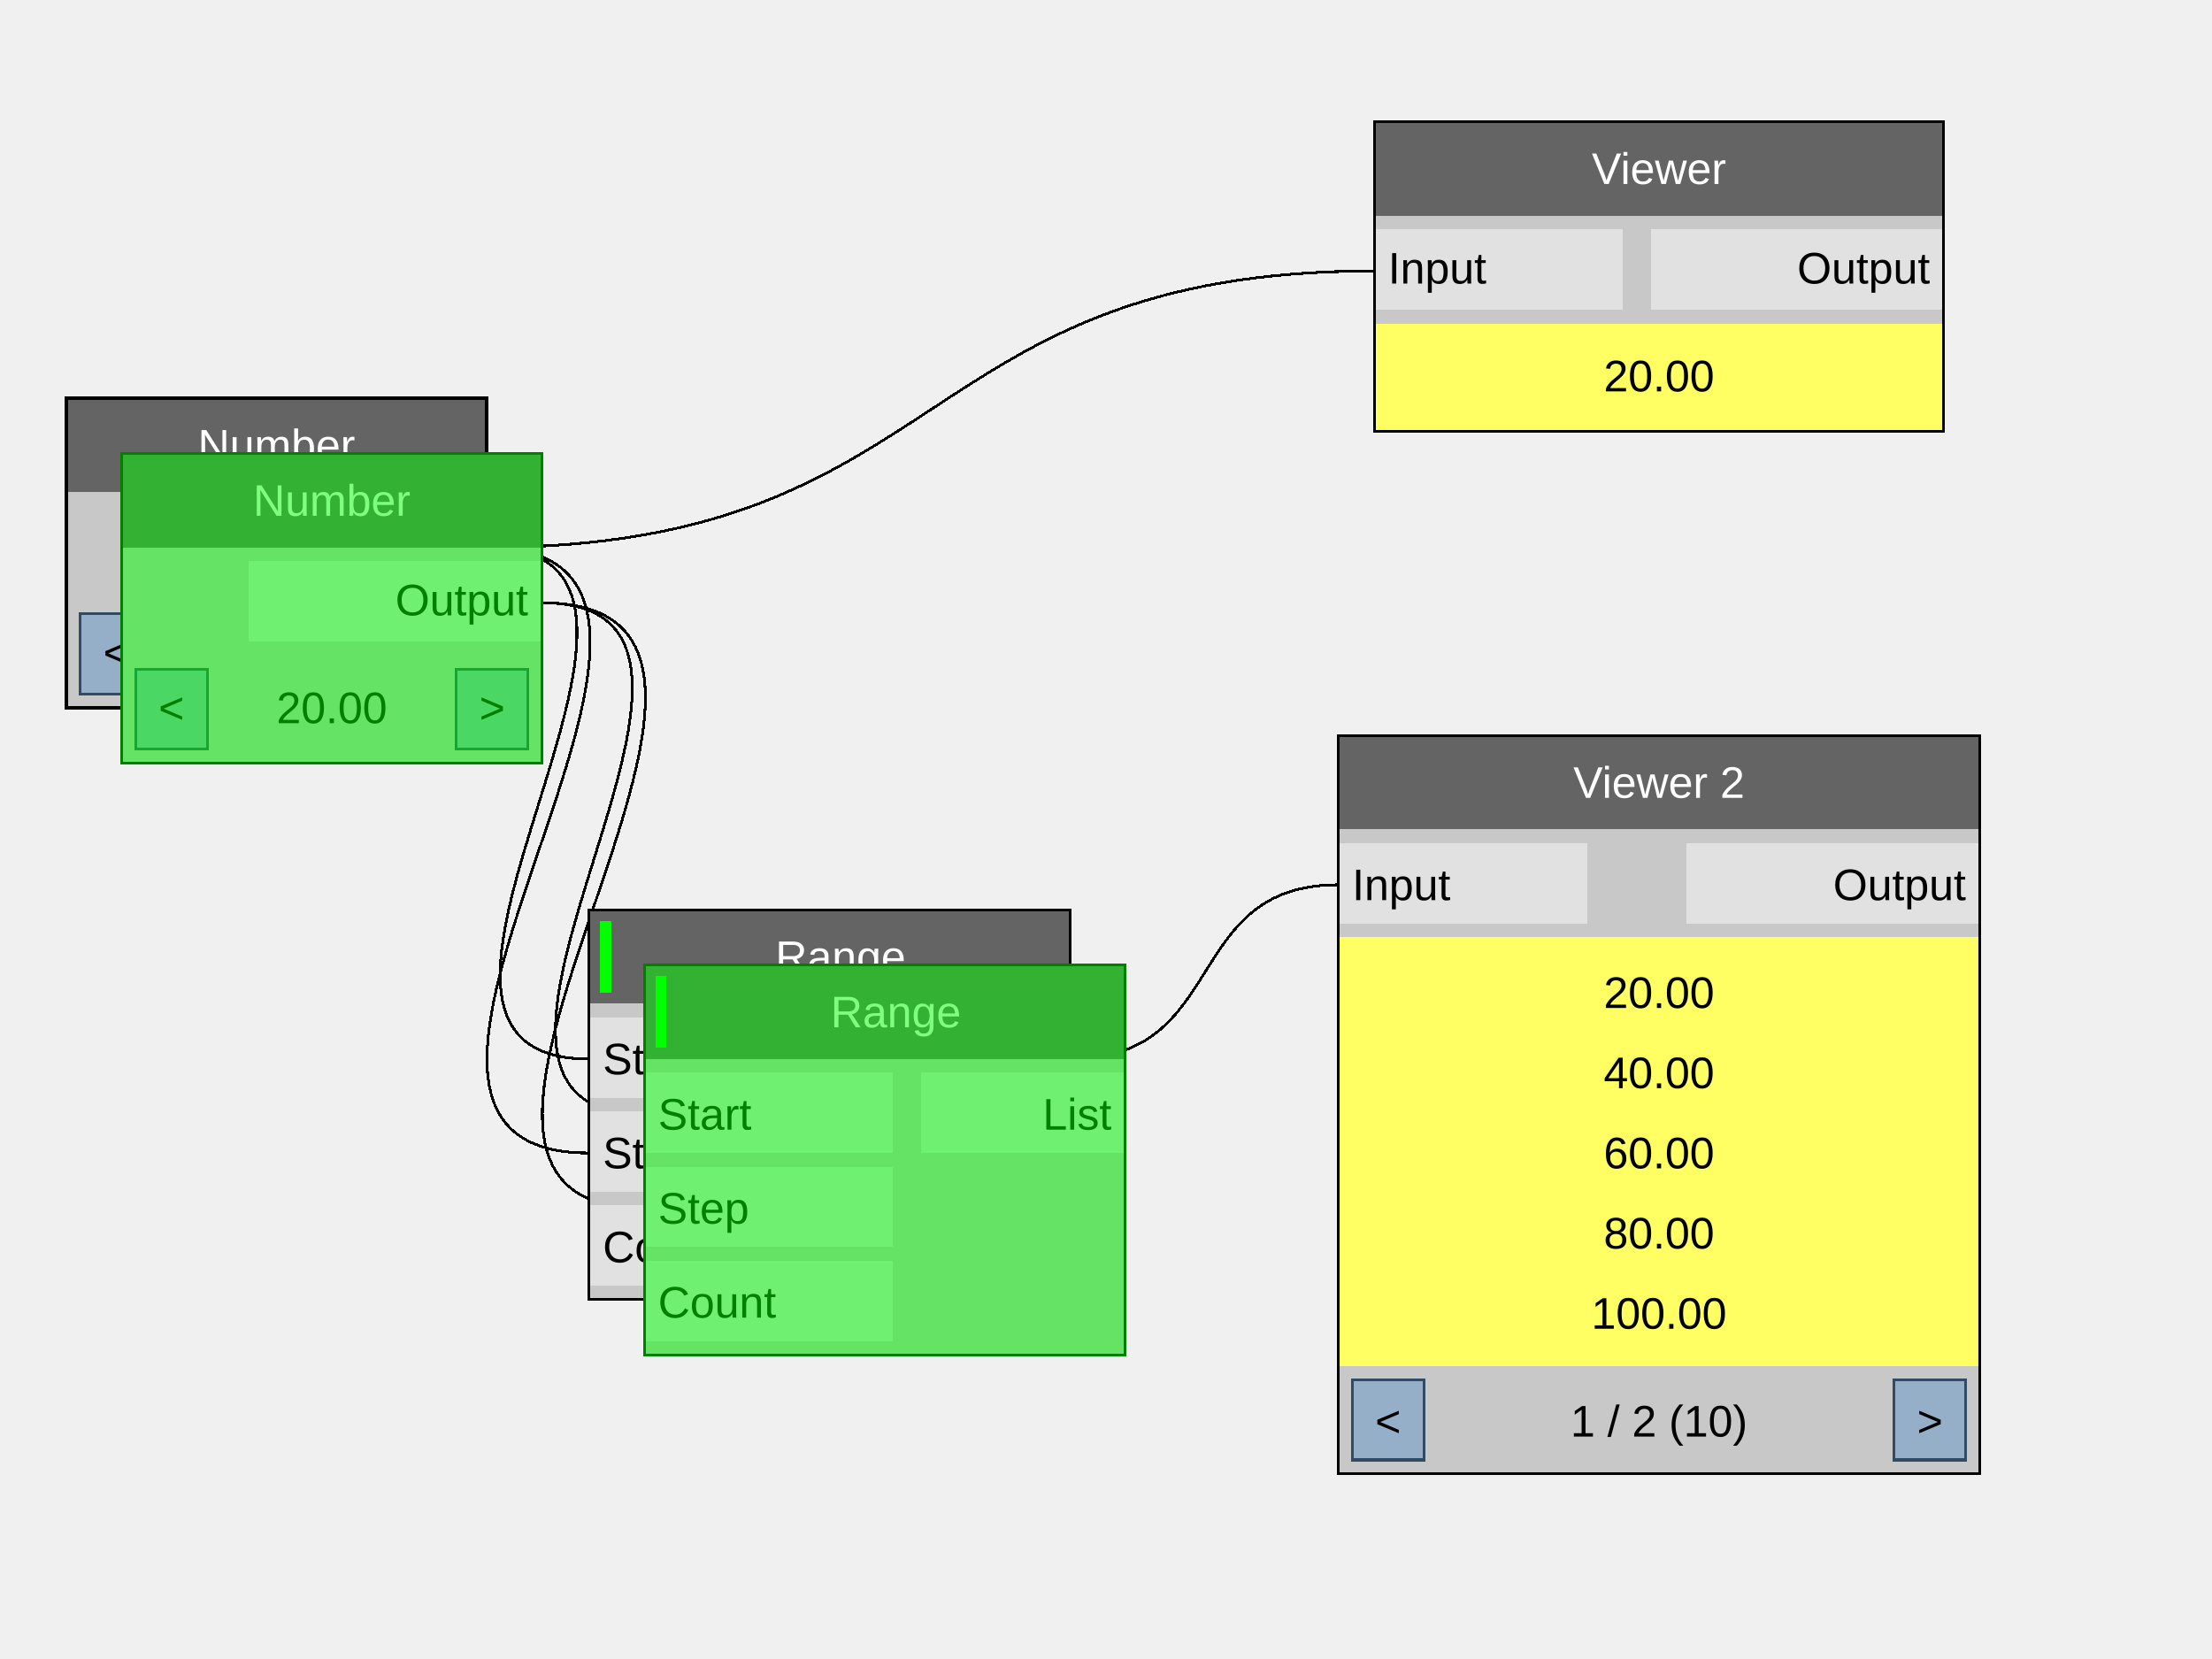
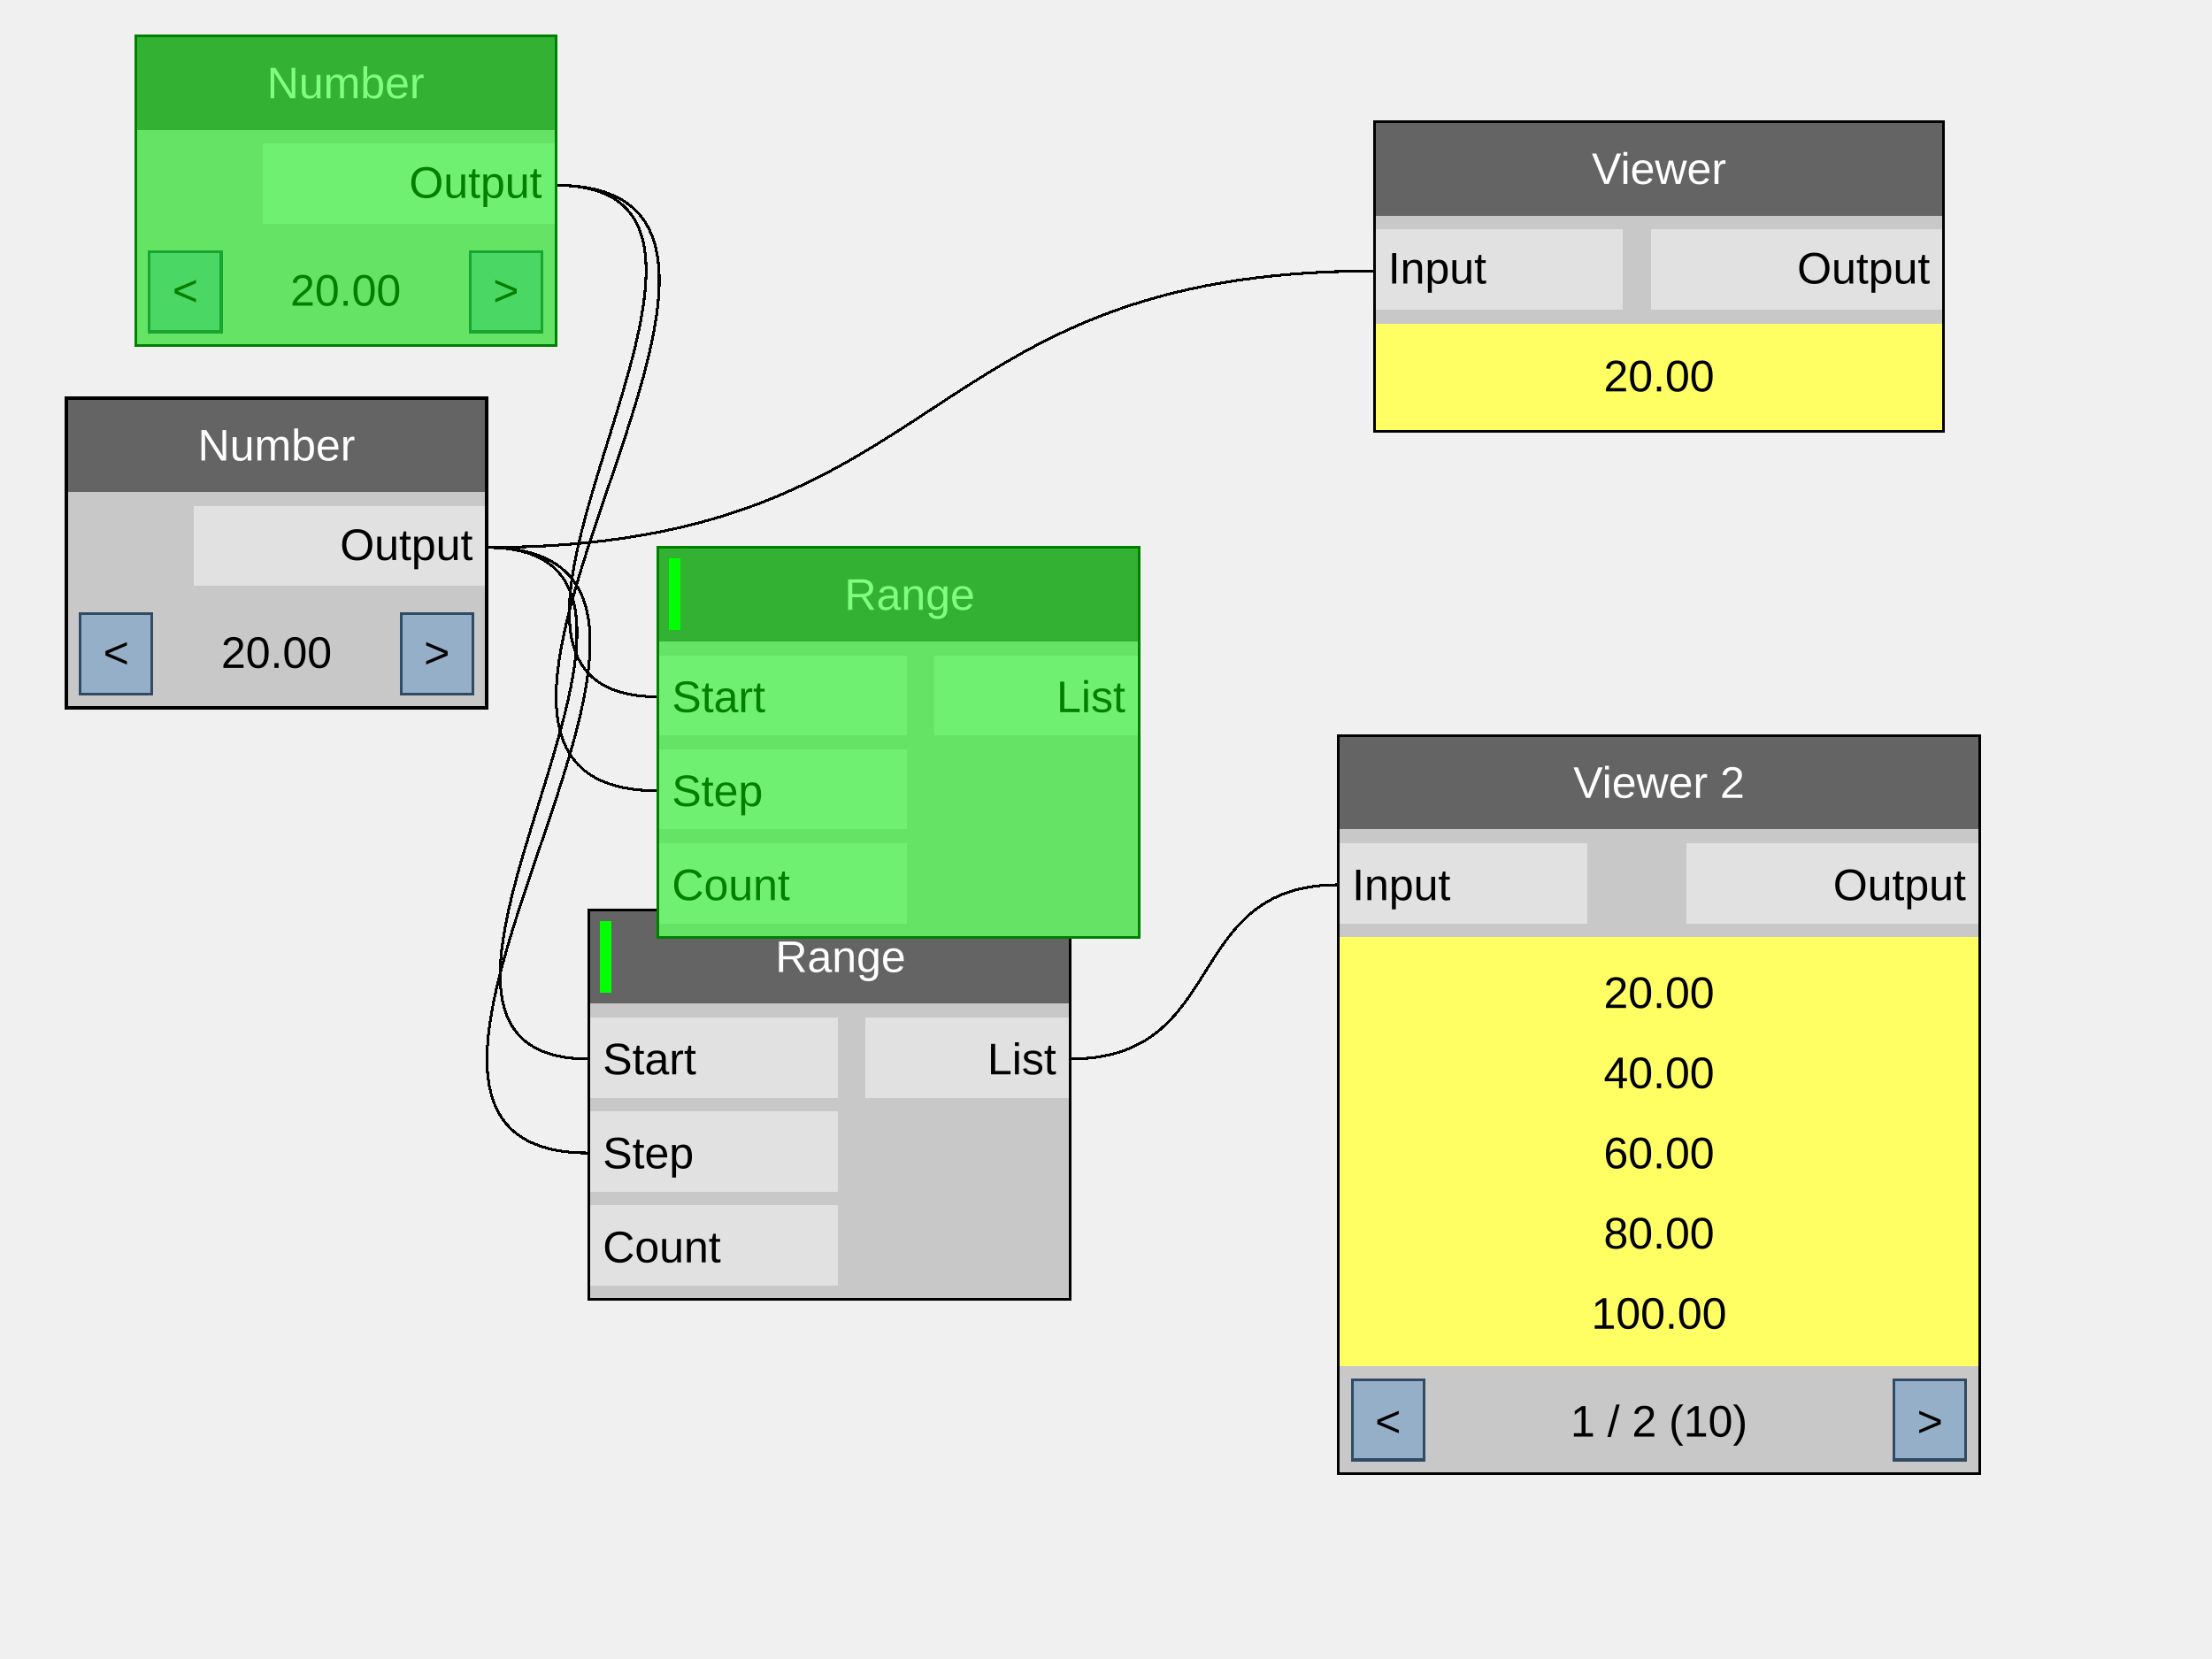
<svg xmlns="http://www.w3.org/2000/svg" version="1.1" width="800" height="600" shape-rendering="crispEdges">
  <rect x="0" y="0" width="800" height="600" style="fill:rgb(240,240,240);" />
  <path d="M176,198 C271,198 119,383 213,383" style="fill:none;stroke-width:1px;stroke:rgb(0,0,0);" />
  <path d="M176,198 C288,198 102,417 213,417" style="fill:none;stroke-width:1px;stroke:rgb(0,0,0);" />
  <path d="M176,198 C345,198 329,98 497,98" style="fill:none;stroke-width:1px;stroke:rgb(0,0,0);" />
  <path d="M387,383 C445,383 427,320 484,320" style="fill:none;stroke-width:1px;stroke:rgb(0,0,0);" />
-   <path d="M196,218 C291,218 139,403 233,403" style="fill:none;stroke-width:1px;stroke:rgb(0,0,0);" />
-   <path d="M196,218 C308,218 122,437 233,437" style="fill:none;stroke-width:1px;stroke:rgb(0,0,0);" />
+   <path d="M201,67 C296,67 144,252 238,252" style="fill:none;stroke-width:1px;stroke:rgb(0,0,0);" />
+   <path d="M201,67 C313,67 127,286 238,286" style="fill:none;stroke-width:1px;stroke:rgb(0,0,0);" />
  <rect x="24" y="144" width="152" height="34" style="fill:rgb(100,100,100);" />
  <text x="100" y="161" dominant-baseline="central" text-anchor="middle" style="fill:rgb(255,255,255);font-family:Arial;font-size:16px;">Number</text>
  <rect x="24" y="178" width="152" height="39" style="fill:rgb(200,200,200);" />
  <rect x="70" y="183" width="106" height="29" style="fill:rgb(225,225,225);" />
  <text x="171" y="197" dominant-baseline="central" text-anchor="end" style="fill:rgb(0,0,0);font-family:Arial;font-size:16px;">Output</text>
  <rect x="24" y="217" width="152" height="39" style="fill:rgb(200,200,200);" />
  <text x="100" y="236" dominant-baseline="central" text-anchor="middle" style="fill:rgb(0,0,0);font-family:Arial;font-size:16px;">20.00</text>
  <rect x="29" y="222" width="26" height="29" style="fill:rgb(150,175,200);" />
  <text x="42" y="236" dominant-baseline="central" text-anchor="middle" style="fill:rgb(0,0,0);font-family:Arial;font-size:16px;">&lt;</text>
  <rect x="29" y="222" width="26" height="29" style="fill:none;stroke-width:1px;stroke:rgb(50,75,100);" />
  <rect x="145" y="222" width="26" height="29" style="fill:rgb(150,175,200);" />
  <text x="158" y="236" dominant-baseline="central" text-anchor="middle" style="fill:rgb(0,0,0);font-family:Arial;font-size:16px;">&gt;</text>
  <rect x="145" y="222" width="26" height="29" style="fill:none;stroke-width:1px;stroke:rgb(50,75,100);" />
  <rect x="24" y="144" width="152" height="112" style="fill:none;stroke-width:1px;stroke:rgb(0,0,0);" />
  <rect x="213" y="329" width="174" height="34" style="fill:rgb(100,100,100);" />
  <text x="304" y="346" dominant-baseline="central" text-anchor="middle" style="fill:rgb(255,255,255);font-family:Arial;font-size:16px;">Range</text>
  <rect x="217" y="333" width="4" height="26" style="fill:rgb(0,255,0);" />
  <rect x="213" y="363" width="174" height="107" style="fill:rgb(200,200,200);" />
  <rect x="213" y="368" width="90" height="29" style="fill:rgb(225,225,225);" />
  <text x="218" y="383" dominant-baseline="central" text-anchor="start" style="fill:rgb(0,0,0);font-family:Arial;font-size:16px;">Start</text>
  <rect x="213" y="402" width="90" height="29" style="fill:rgb(225,225,225);" />
  <text x="218" y="417" dominant-baseline="central" text-anchor="start" style="fill:rgb(0,0,0);font-family:Arial;font-size:16px;">Step</text>
  <rect x="213" y="436" width="90" height="29" style="fill:rgb(225,225,225);" />
  <text x="218" y="451" dominant-baseline="central" text-anchor="start" style="fill:rgb(0,0,0);font-family:Arial;font-size:16px;">Count</text>
  <rect x="313" y="368" width="74" height="29" style="fill:rgb(225,225,225);" />
  <text x="382" y="383" dominant-baseline="central" text-anchor="end" style="fill:rgb(0,0,0);font-family:Arial;font-size:16px;">List</text>
  <rect x="213" y="329" width="174" height="141" style="fill:none;stroke-width:1px;stroke:rgb(0,0,0);" />
  <rect x="497" y="44" width="206" height="34" style="fill:rgb(100,100,100);" />
  <text x="600" y="61" dominant-baseline="central" text-anchor="middle" style="fill:rgb(255,255,255);font-family:Arial;font-size:16px;">Viewer</text>
  <rect x="497" y="78" width="206" height="39" style="fill:rgb(200,200,200);" />
  <rect x="497" y="83" width="90" height="29" style="fill:rgb(225,225,225);" />
  <text x="502" y="97" dominant-baseline="central" text-anchor="start" style="fill:rgb(0,0,0);font-family:Arial;font-size:16px;">Input</text>
  <rect x="597" y="83" width="106" height="29" style="fill:rgb(225,225,225);" />
  <text x="698" y="97" dominant-baseline="central" text-anchor="end" style="fill:rgb(0,0,0);font-family:Arial;font-size:16px;">Output</text>
  <rect x="497" y="117" width="206" height="39" style="fill:rgb(255,255,100);" />
  <text x="600" y="136" dominant-baseline="central" text-anchor="middle" style="fill:rgb(0,0,0);font-family:Arial;font-size:16px;">20.00</text>
  <rect x="497" y="44" width="206" height="112" style="fill:none;stroke-width:1px;stroke:rgb(0,0,0);" />
  <rect x="484" y="266" width="232" height="34" style="fill:rgb(100,100,100);" />
  <text x="600" y="283" dominant-baseline="central" text-anchor="middle" style="fill:rgb(255,255,255);font-family:Arial;font-size:16px;">Viewer 2</text>
  <rect x="484" y="300" width="232" height="39" style="fill:rgb(200,200,200);" />
  <rect x="484" y="305" width="90" height="29" style="fill:rgb(225,225,225);" />
  <text x="489" y="320" dominant-baseline="central" text-anchor="start" style="fill:rgb(0,0,0);font-family:Arial;font-size:16px;">Input</text>
  <rect x="610" y="305" width="106" height="29" style="fill:rgb(225,225,225);" />
  <text x="711" y="320" dominant-baseline="central" text-anchor="end" style="fill:rgb(0,0,0);font-family:Arial;font-size:16px;">Output</text>
  <rect x="484" y="339" width="232" height="155" style="fill:rgb(255,255,100);" />
  <text x="600" y="359" dominant-baseline="central" text-anchor="middle" style="fill:rgb(0,0,0);font-family:Arial;font-size:16px;">20.00</text>
  <text x="600" y="388" dominant-baseline="central" text-anchor="middle" style="fill:rgb(0,0,0);font-family:Arial;font-size:16px;">40.00</text>
  <text x="600" y="417" dominant-baseline="central" text-anchor="middle" style="fill:rgb(0,0,0);font-family:Arial;font-size:16px;">60.00</text>
  <text x="600" y="446" dominant-baseline="central" text-anchor="middle" style="fill:rgb(0,0,0);font-family:Arial;font-size:16px;">80.00</text>
  <text x="600" y="475" dominant-baseline="central" text-anchor="middle" style="fill:rgb(0,0,0);font-family:Arial;font-size:16px;">100.00</text>
  <rect x="484" y="494" width="232" height="39" style="fill:rgb(200,200,200);" />
  <text x="600" y="514" dominant-baseline="central" text-anchor="middle" style="fill:rgb(0,0,0);font-family:Arial;font-size:16px;">1 / 2 (10)</text>
  <rect x="489" y="499" width="26" height="29" style="fill:rgb(150,175,200);" />
  <text x="502" y="514" dominant-baseline="central" text-anchor="middle" style="fill:rgb(0,0,0);font-family:Arial;font-size:16px;">&lt;</text>
  <rect x="489" y="499" width="26" height="29" style="fill:none;stroke-width:1px;stroke:rgb(50,75,100);" />
  <rect x="685" y="499" width="26" height="29" style="fill:rgb(150,175,200);" />
  <text x="698" y="514" dominant-baseline="central" text-anchor="middle" style="fill:rgb(0,0,0);font-family:Arial;font-size:16px;">&gt;</text>
  <rect x="685" y="499" width="26" height="29" style="fill:none;stroke-width:1px;stroke:rgb(50,75,100);" />
  <rect x="484" y="266" width="232" height="267" style="fill:none;stroke-width:1px;stroke:rgb(0,0,0);" />
-   <rect x="44" y="164" width="152" height="34" style="fill:rgb(50,177,50);" />
-   <text x="120" y="181" dominant-baseline="central" text-anchor="middle" style="fill:rgb(127,255,127);font-family:Arial;font-size:16px;">Number</text>
-   <rect x="44" y="198" width="152" height="39" style="fill:rgb(100,227,100);" />
-   <rect x="90" y="203" width="106" height="29" style="fill:rgb(112,240,112);" />
-   <text x="191" y="217" dominant-baseline="central" text-anchor="end" style="fill:rgb(0,127,0);font-family:Arial;font-size:16px;">Output</text>
-   <rect x="44" y="237" width="152" height="39" style="fill:rgb(100,227,100);" />
-   <text x="120" y="256" dominant-baseline="central" text-anchor="middle" style="fill:rgb(0,127,0);font-family:Arial;font-size:16px;">20.00</text>
-   <rect x="49" y="242" width="26" height="29" style="fill:rgb(75,215,100);" />
-   <text x="62" y="256" dominant-baseline="central" text-anchor="middle" style="fill:rgb(0,127,0);font-family:Arial;font-size:16px;">&lt;</text>
-   <rect x="49" y="242" width="26" height="29" style="fill:none;stroke-width:1px;stroke:rgb(25,165,50);" />
-   <rect x="165" y="242" width="26" height="29" style="fill:rgb(75,215,100);" />
-   <text x="178" y="256" dominant-baseline="central" text-anchor="middle" style="fill:rgb(0,127,0);font-family:Arial;font-size:16px;">&gt;</text>
-   <rect x="165" y="242" width="26" height="29" style="fill:none;stroke-width:1px;stroke:rgb(25,165,50);" />
-   <rect x="44" y="164" width="152" height="112" style="fill:none;stroke-width:1px;stroke:rgb(0,127,0);" />
-   <rect x="233" y="349" width="174" height="34" style="fill:rgb(50,177,50);" />
-   <text x="324" y="366" dominant-baseline="central" text-anchor="middle" style="fill:rgb(127,255,127);font-family:Arial;font-size:16px;">Range</text>
-   <rect x="237" y="353" width="4" height="26" style="fill:rgb(0,255,0);" />
-   <rect x="233" y="383" width="174" height="107" style="fill:rgb(100,227,100);" />
-   <rect x="233" y="388" width="90" height="29" style="fill:rgb(112,240,112);" />
-   <text x="238" y="403" dominant-baseline="central" text-anchor="start" style="fill:rgb(0,127,0);font-family:Arial;font-size:16px;">Start</text>
-   <rect x="233" y="422" width="90" height="29" style="fill:rgb(112,240,112);" />
-   <text x="238" y="437" dominant-baseline="central" text-anchor="start" style="fill:rgb(0,127,0);font-family:Arial;font-size:16px;">Step</text>
-   <rect x="233" y="456" width="90" height="29" style="fill:rgb(112,240,112);" />
-   <text x="238" y="471" dominant-baseline="central" text-anchor="start" style="fill:rgb(0,127,0);font-family:Arial;font-size:16px;">Count</text>
-   <rect x="333" y="388" width="74" height="29" style="fill:rgb(112,240,112);" />
-   <text x="402" y="403" dominant-baseline="central" text-anchor="end" style="fill:rgb(0,127,0);font-family:Arial;font-size:16px;">List</text>
-   <rect x="233" y="349" width="174" height="141" style="fill:none;stroke-width:1px;stroke:rgb(0,127,0);" />
+   <rect x="49" y="13" width="152" height="34" style="fill:rgb(50,177,50);" />
+   <text x="125" y="30" dominant-baseline="central" text-anchor="middle" style="fill:rgb(127,255,127);font-family:Arial;font-size:16px;">Number</text>
+   <rect x="49" y="47" width="152" height="39" style="fill:rgb(100,227,100);" />
+   <rect x="95" y="52" width="106" height="29" style="fill:rgb(112,240,112);" />
+   <text x="196" y="66" dominant-baseline="central" text-anchor="end" style="fill:rgb(0,127,0);font-family:Arial;font-size:16px;">Output</text>
+   <rect x="49" y="86" width="152" height="39" style="fill:rgb(100,227,100);" />
+   <text x="125" y="105" dominant-baseline="central" text-anchor="middle" style="fill:rgb(0,127,0);font-family:Arial;font-size:16px;">20.00</text>
+   <rect x="54" y="91" width="26" height="29" style="fill:rgb(75,215,100);" />
+   <text x="67" y="105" dominant-baseline="central" text-anchor="middle" style="fill:rgb(0,127,0);font-family:Arial;font-size:16px;">&lt;</text>
+   <rect x="54" y="91" width="26" height="29" style="fill:none;stroke-width:1px;stroke:rgb(25,165,50);" />
+   <rect x="170" y="91" width="26" height="29" style="fill:rgb(75,215,100);" />
+   <text x="183" y="105" dominant-baseline="central" text-anchor="middle" style="fill:rgb(0,127,0);font-family:Arial;font-size:16px;">&gt;</text>
+   <rect x="170" y="91" width="26" height="29" style="fill:none;stroke-width:1px;stroke:rgb(25,165,50);" />
+   <rect x="49" y="13" width="152" height="112" style="fill:none;stroke-width:1px;stroke:rgb(0,127,0);" />
+   <rect x="238" y="198" width="174" height="34" style="fill:rgb(50,177,50);" />
+   <text x="329" y="215" dominant-baseline="central" text-anchor="middle" style="fill:rgb(127,255,127);font-family:Arial;font-size:16px;">Range</text>
+   <rect x="242" y="202" width="4" height="26" style="fill:rgb(0,255,0);" />
+   <rect x="238" y="232" width="174" height="107" style="fill:rgb(100,227,100);" />
+   <rect x="238" y="237" width="90" height="29" style="fill:rgb(112,240,112);" />
+   <text x="243" y="252" dominant-baseline="central" text-anchor="start" style="fill:rgb(0,127,0);font-family:Arial;font-size:16px;">Start</text>
+   <rect x="238" y="271" width="90" height="29" style="fill:rgb(112,240,112);" />
+   <text x="243" y="286" dominant-baseline="central" text-anchor="start" style="fill:rgb(0,127,0);font-family:Arial;font-size:16px;">Step</text>
+   <rect x="238" y="305" width="90" height="29" style="fill:rgb(112,240,112);" />
+   <text x="243" y="320" dominant-baseline="central" text-anchor="start" style="fill:rgb(0,127,0);font-family:Arial;font-size:16px;">Count</text>
+   <rect x="338" y="237" width="74" height="29" style="fill:rgb(112,240,112);" />
+   <text x="407" y="252" dominant-baseline="central" text-anchor="end" style="fill:rgb(0,127,0);font-family:Arial;font-size:16px;">List</text>
+   <rect x="238" y="198" width="174" height="141" style="fill:none;stroke-width:1px;stroke:rgb(0,127,0);" />
</svg>
